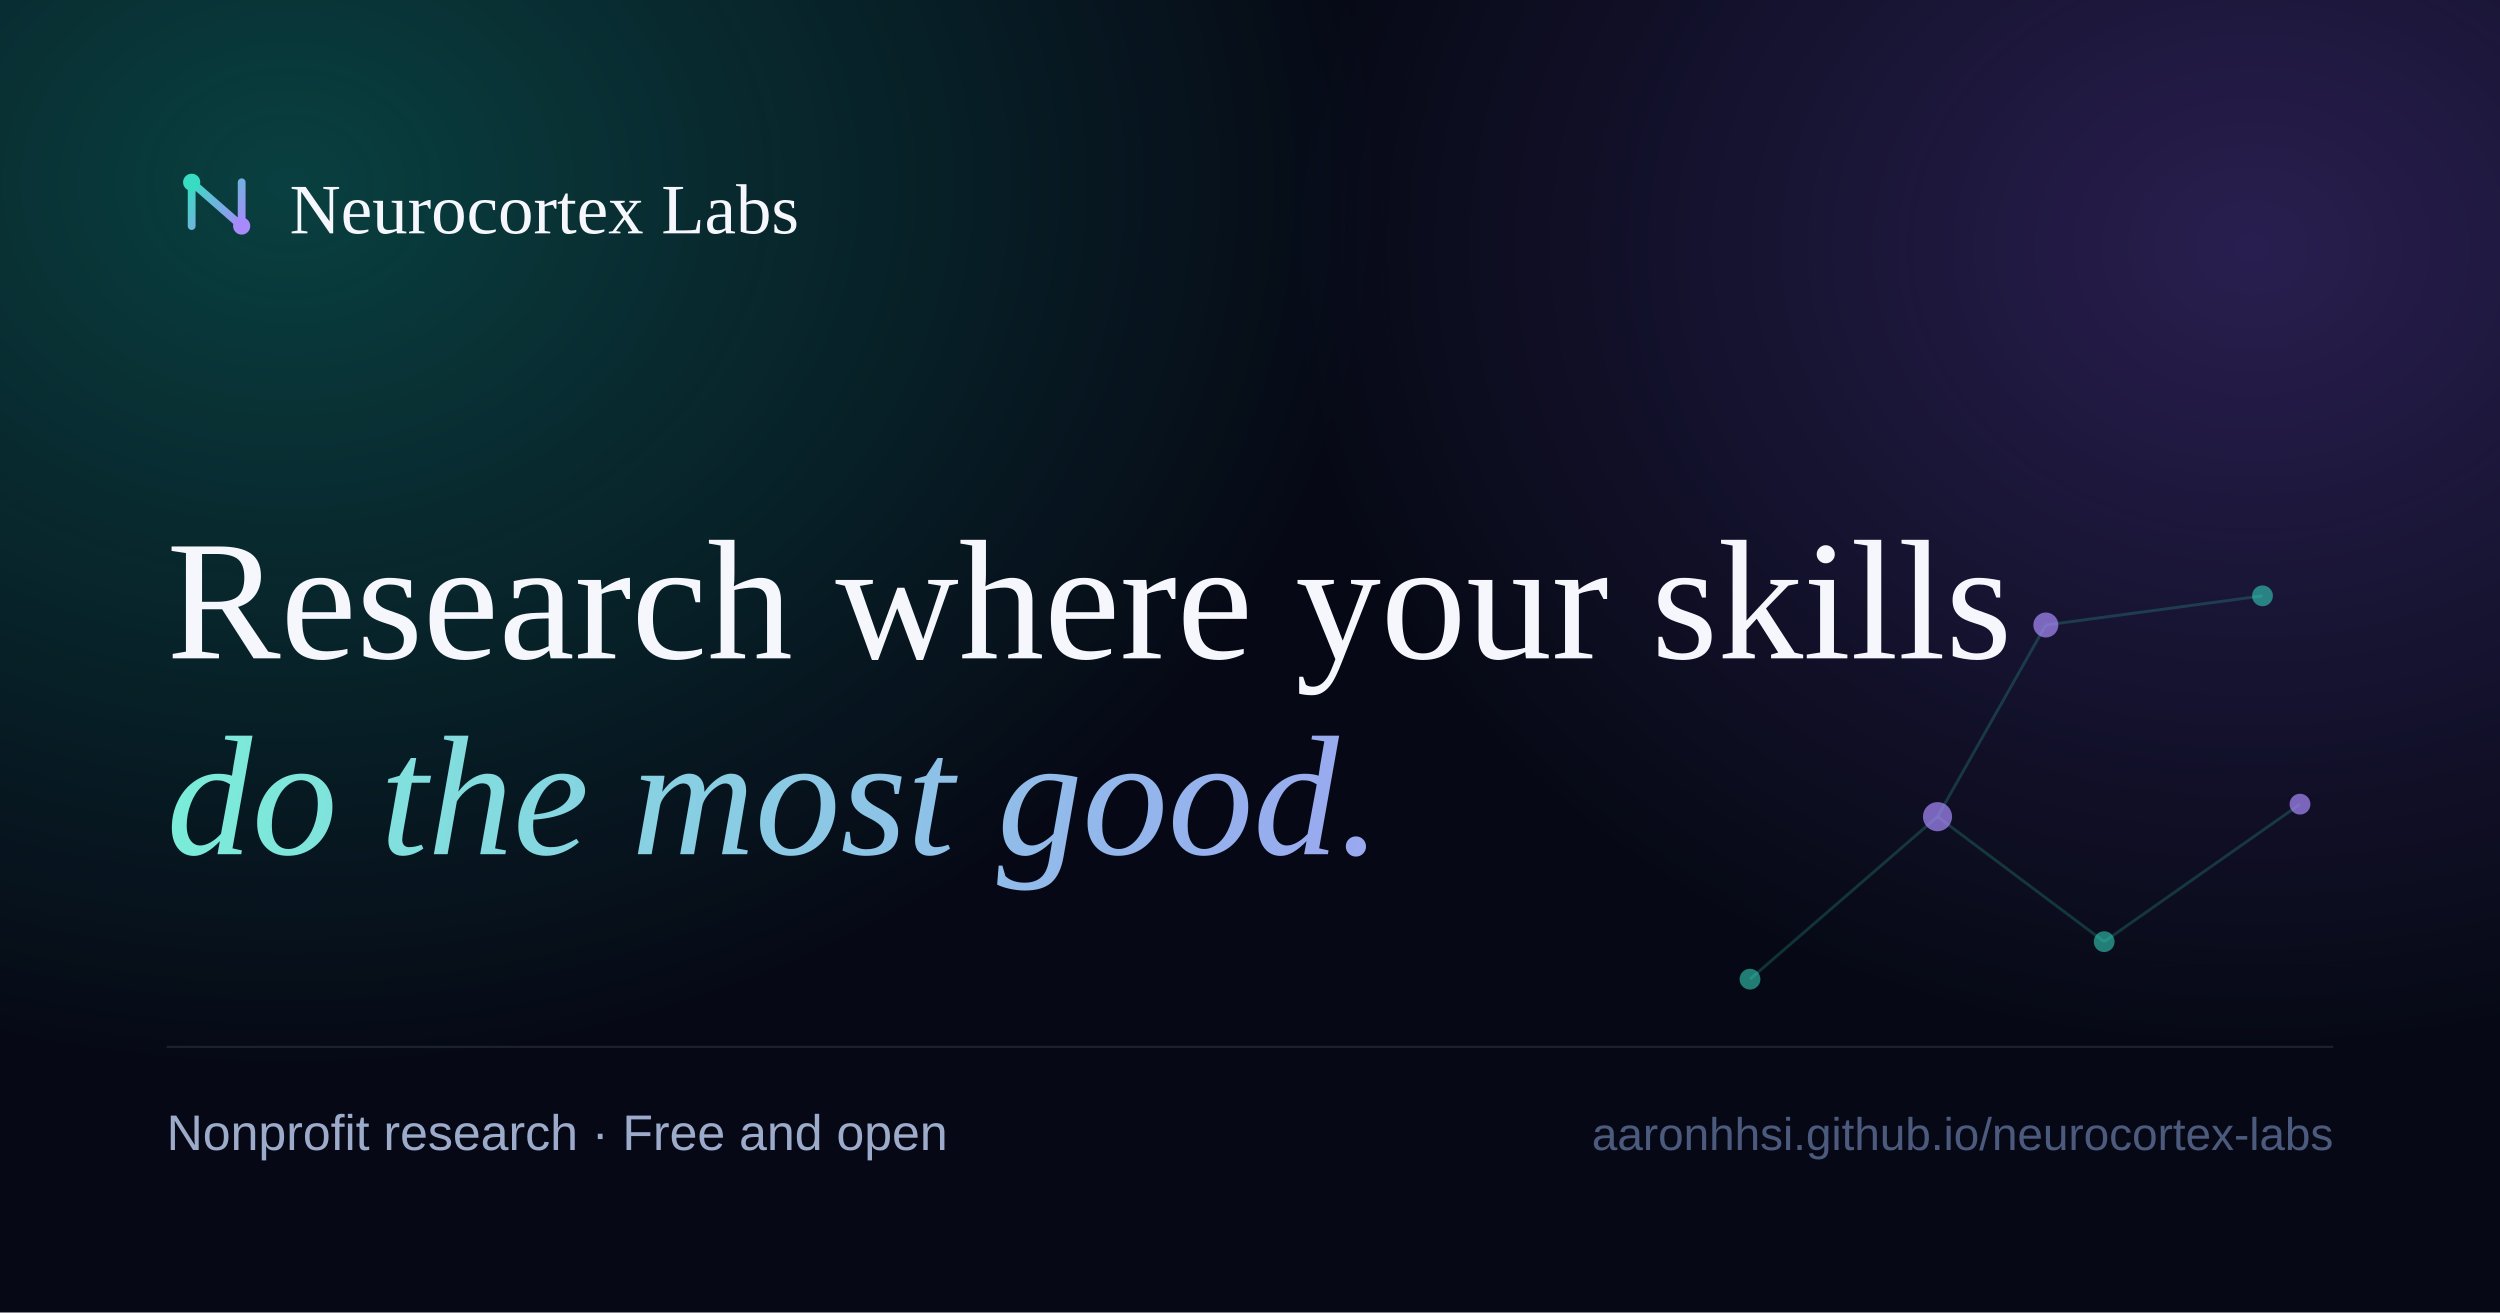
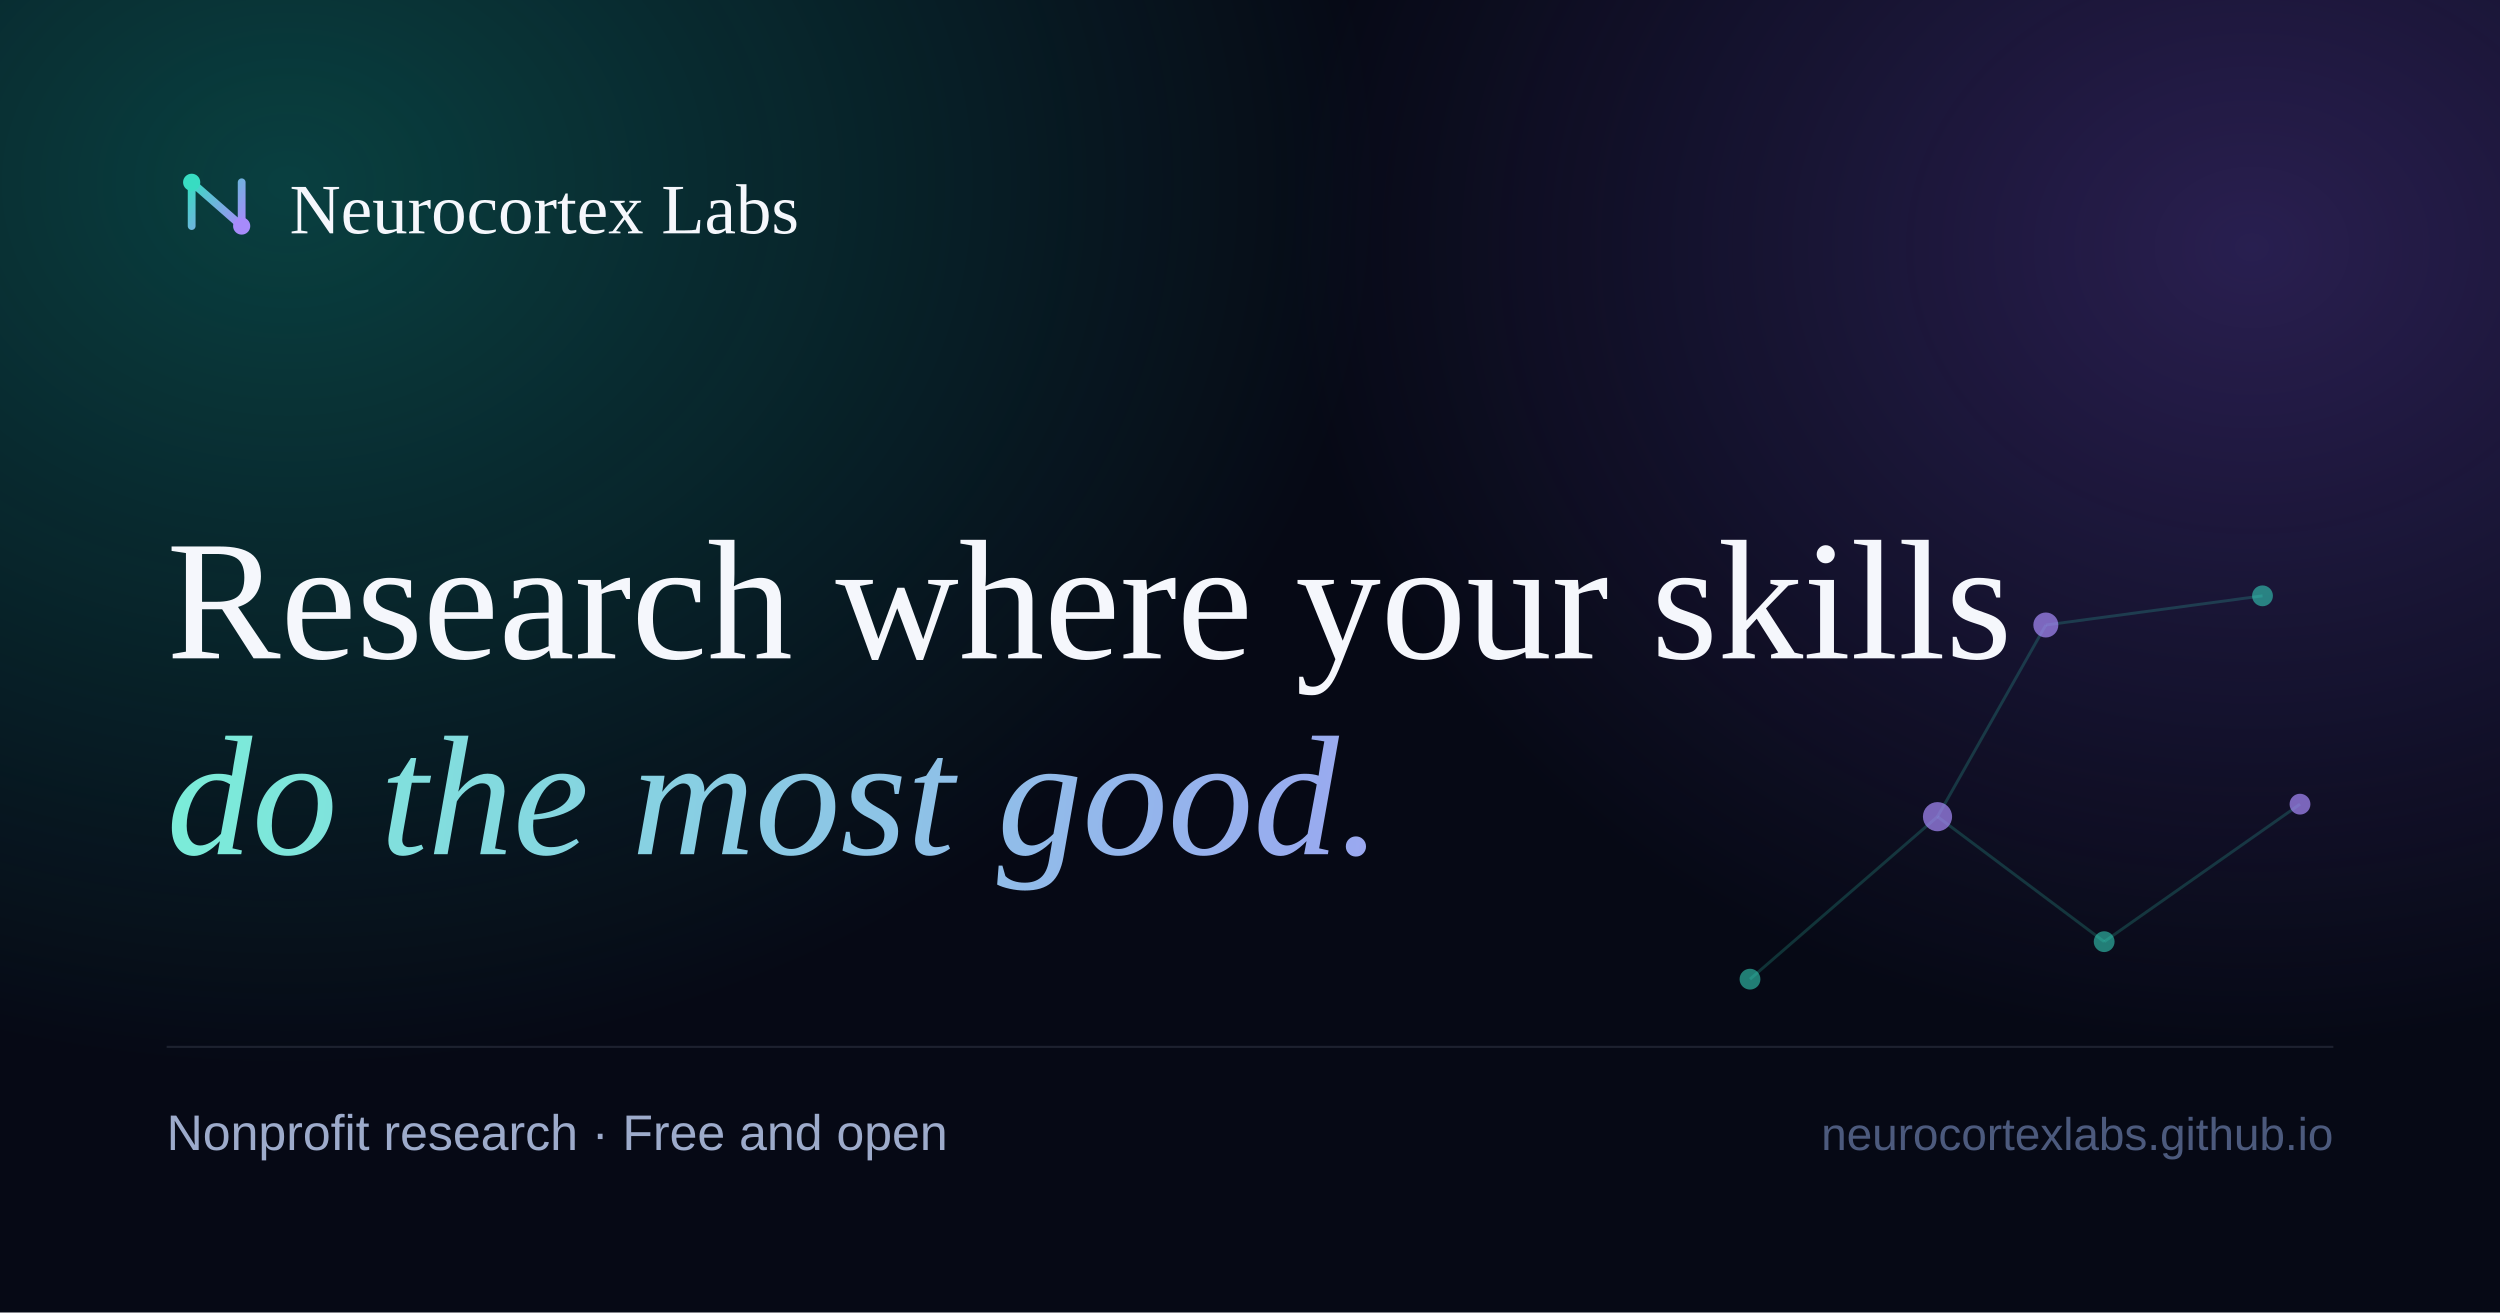
<svg xmlns="http://www.w3.org/2000/svg" width="1200" height="630" viewBox="0 0 1200 630">
  <defs>
    <linearGradient id="mark" x1="8" y1="9" x2="24" y2="23" gradientUnits="userSpaceOnUse">
      <stop stop-color="#38dcc2" />
      <stop offset="1" stop-color="#a78bfa" />
    </linearGradient>
    <linearGradient id="accent" x1="80" y1="300" x2="900" y2="420" gradientUnits="userSpaceOnUse">
      <stop stop-color="#7aeed8" />
      <stop offset="1" stop-color="#a78bfa" />
    </linearGradient>
    <radialGradient id="glowA" cx="50%" cy="50%" r="50%">
      <stop offset="0%" stop-color="#11c0a5" stop-opacity="0.30" />
      <stop offset="100%" stop-color="#11c0a5" stop-opacity="0" />
    </radialGradient>
    <radialGradient id="glowB" cx="50%" cy="50%" r="50%">
      <stop offset="0%" stop-color="#8b5cf6" stop-opacity="0.26" />
      <stop offset="100%" stop-color="#8b5cf6" stop-opacity="0" />
    </radialGradient>
  </defs>
  <rect width="1200" height="630" fill="#060915" />
  <ellipse cx="140" cy="90" rx="520" ry="420" fill="url(#glowA)" />
  <ellipse cx="1080" cy="120" rx="460" ry="380" fill="url(#glowB)" />
  <g stroke="#38dcc2" stroke-opacity="0.20" stroke-width="1.4">
    <line x1="840" y1="470" x2="930" y2="392" />
    <line x1="930" y1="392" x2="1010" y2="452" />
    <line x1="1010" y1="452" x2="1104" y2="386" />
    <line x1="930" y1="392" x2="982" y2="300" />
    <line x1="982" y1="300" x2="1086" y2="286" />
  </g>
  <g fill="#38dcc2" fill-opacity="0.55">
    <circle cx="840" cy="470" r="5" />
    <circle cx="1010" cy="452" r="5" />
    <circle cx="1086" cy="286" r="5" />
  </g>
  <g fill="#a78bfa" fill-opacity="0.7">
    <circle cx="930" cy="392" r="7" />
    <circle cx="982" cy="300" r="6" />
    <circle cx="1104" cy="386" r="5" />
  </g>
  <g transform="translate(80, 74) scale(1.5)">
    <path d="M8 23V9l16 14V9" fill="none" stroke="url(#mark)" stroke-width="2.5" stroke-linecap="round" stroke-linejoin="round" />
    <circle cx="8" cy="9" r="2.75" fill="#38dcc2" />
    <circle cx="24" cy="23" r="2.75" fill="#a78bfa" />
  </g>
  <text x="139" y="112" font-family="Georgia, 'Times New Roman', serif" font-size="34" fill="#f5f7fc">Neurocortex Labs</text>
  <text font-family="Georgia, 'Times New Roman', serif" font-size="82" fill="#f5f7fc">
    <tspan x="80" y="316">Research where your skills</tspan>
    <tspan x="80" y="410" fill="url(#accent)" font-style="italic">do the most good.</tspan>
  </text>
  <rect x="80" y="502" width="1040" height="1" fill="#cbd5ea" fill-opacity="0.12" />
  <text x="80" y="552" font-family="'Segoe UI', Arial, Helvetica, sans-serif" font-size="24" fill="#9dabcb">Nonprofit research · Free and open</text>
-   <text x="1120" y="552" text-anchor="end" font-family="'Segoe UI', Arial, Helvetica, sans-serif" font-size="22" fill="#4c5a7d">aaronhhsi.github.io/neurocortex-labs</text>
+   <text x="1120" y="552" text-anchor="end" font-family="'Segoe UI', Arial, Helvetica, sans-serif" font-size="22" fill="#4c5a7d">neurocortexlabs.github.io</text>
</svg>
